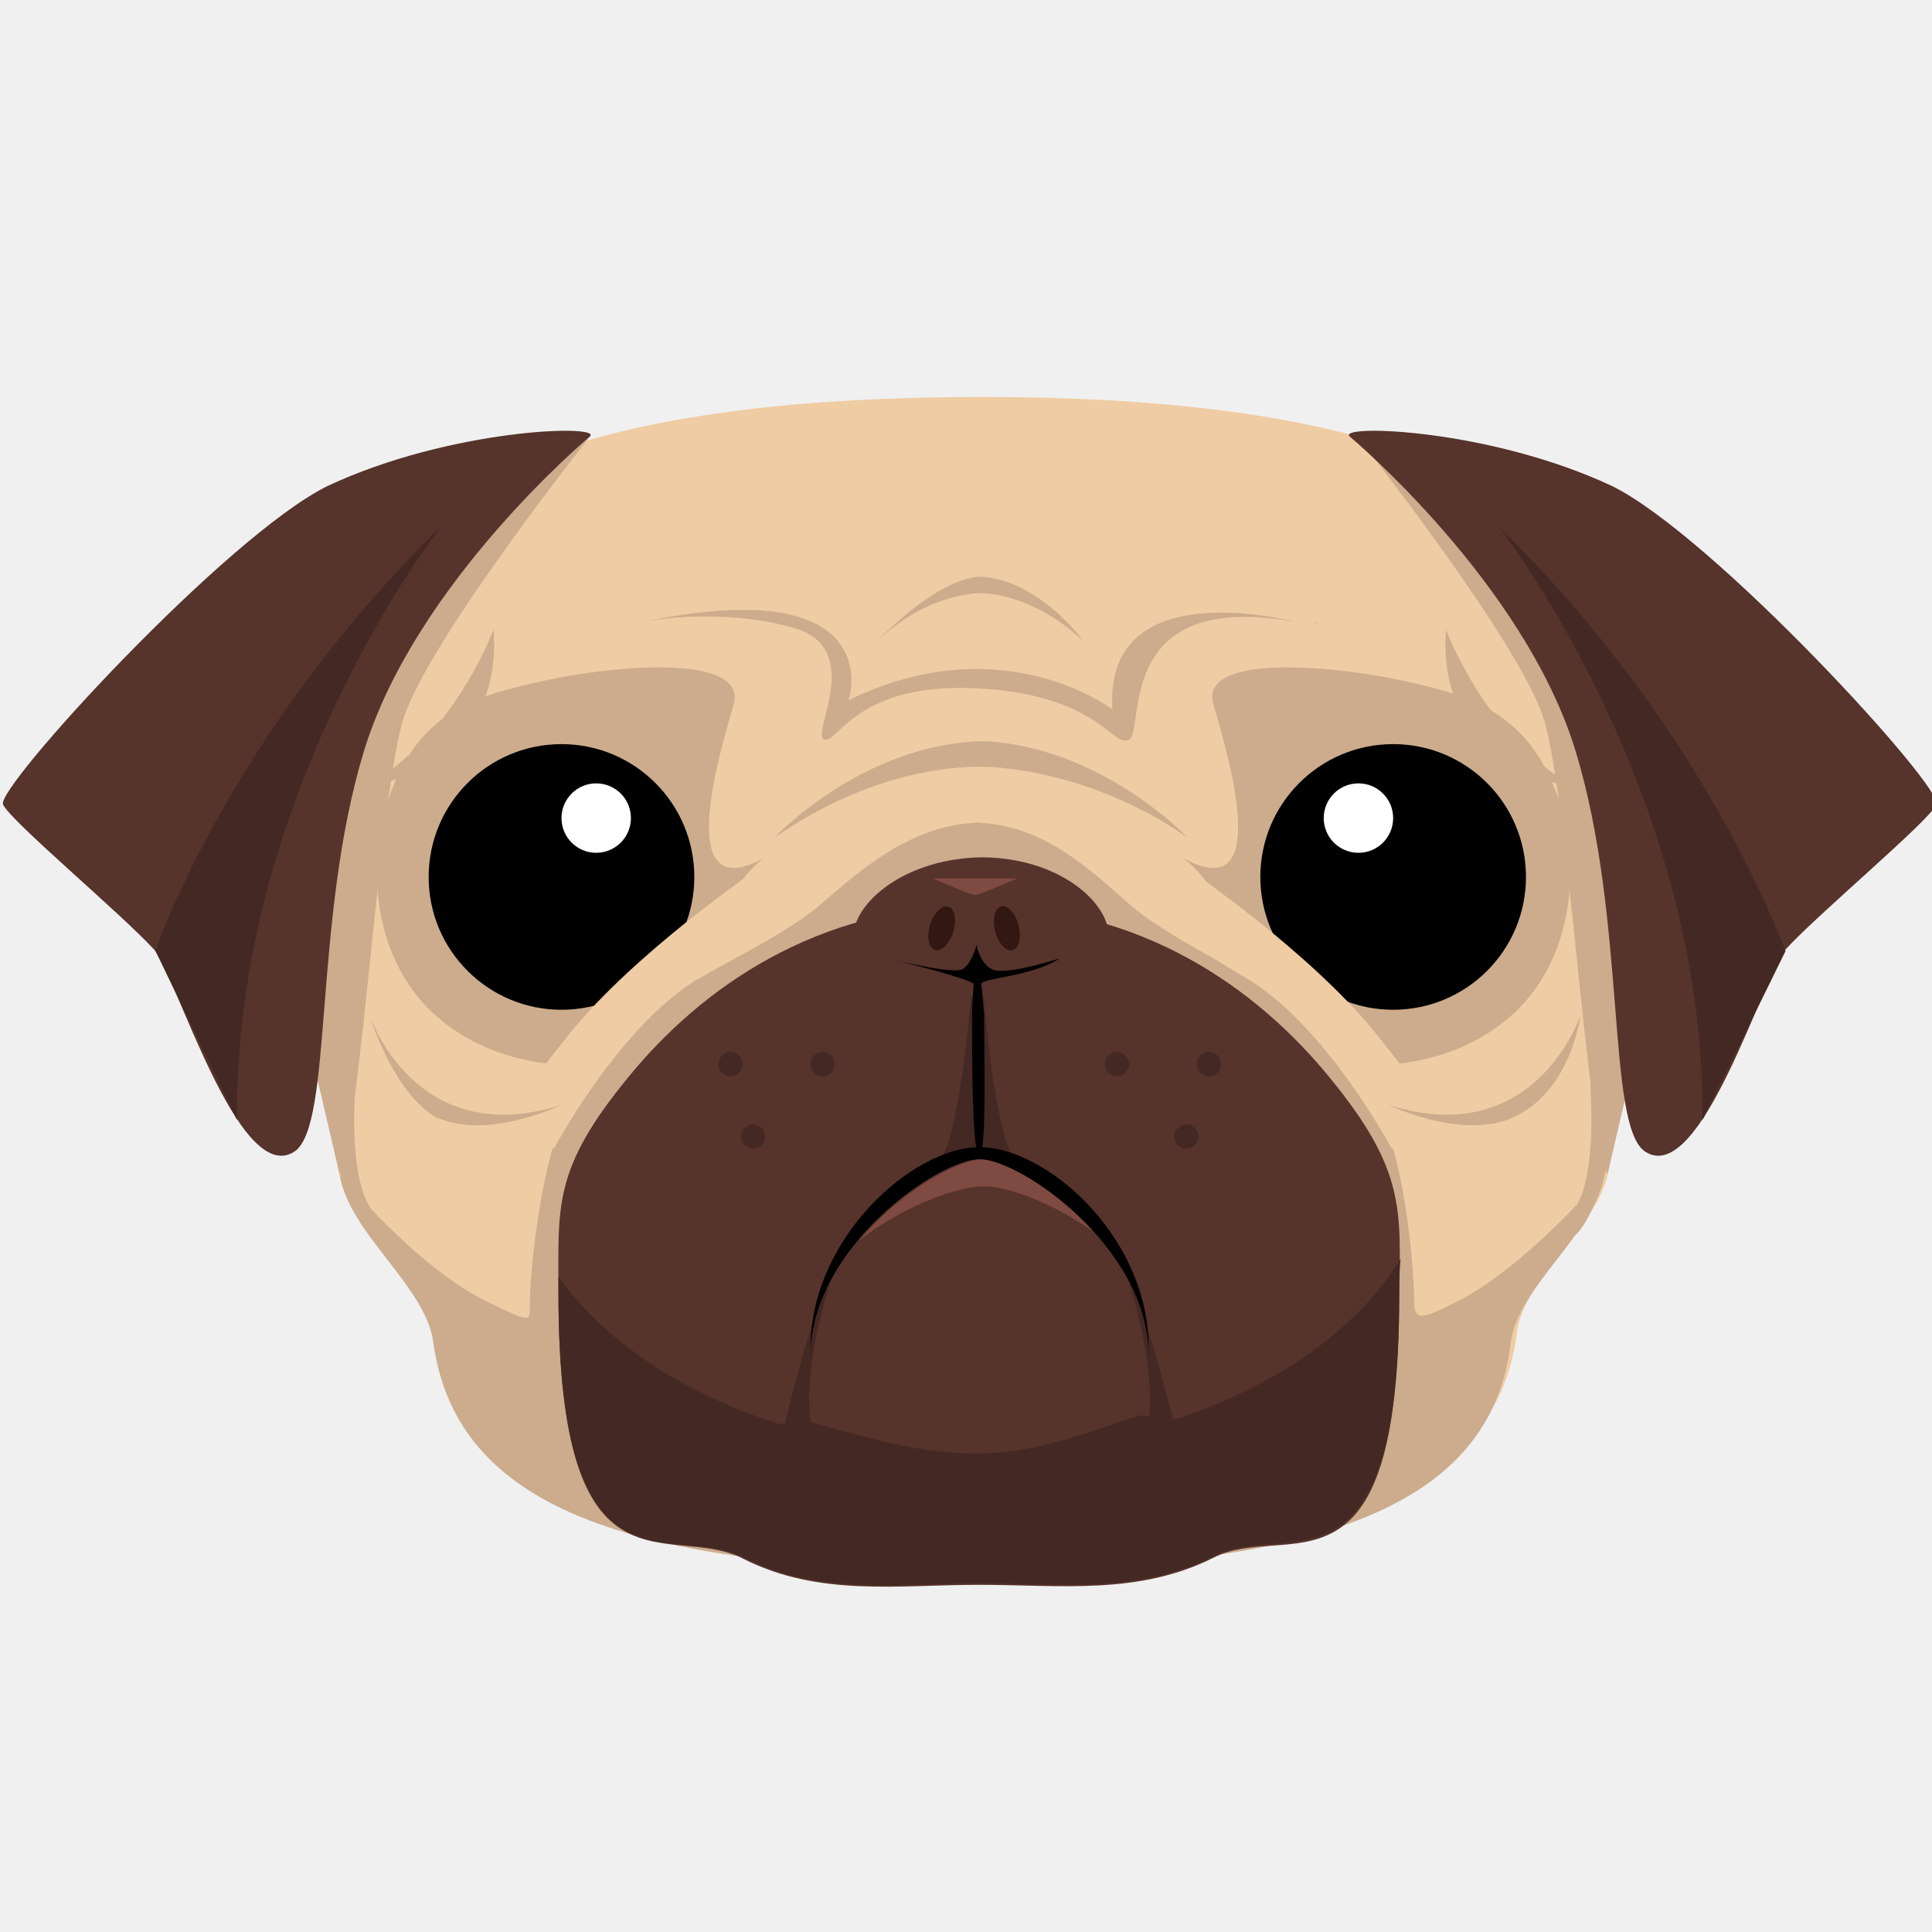
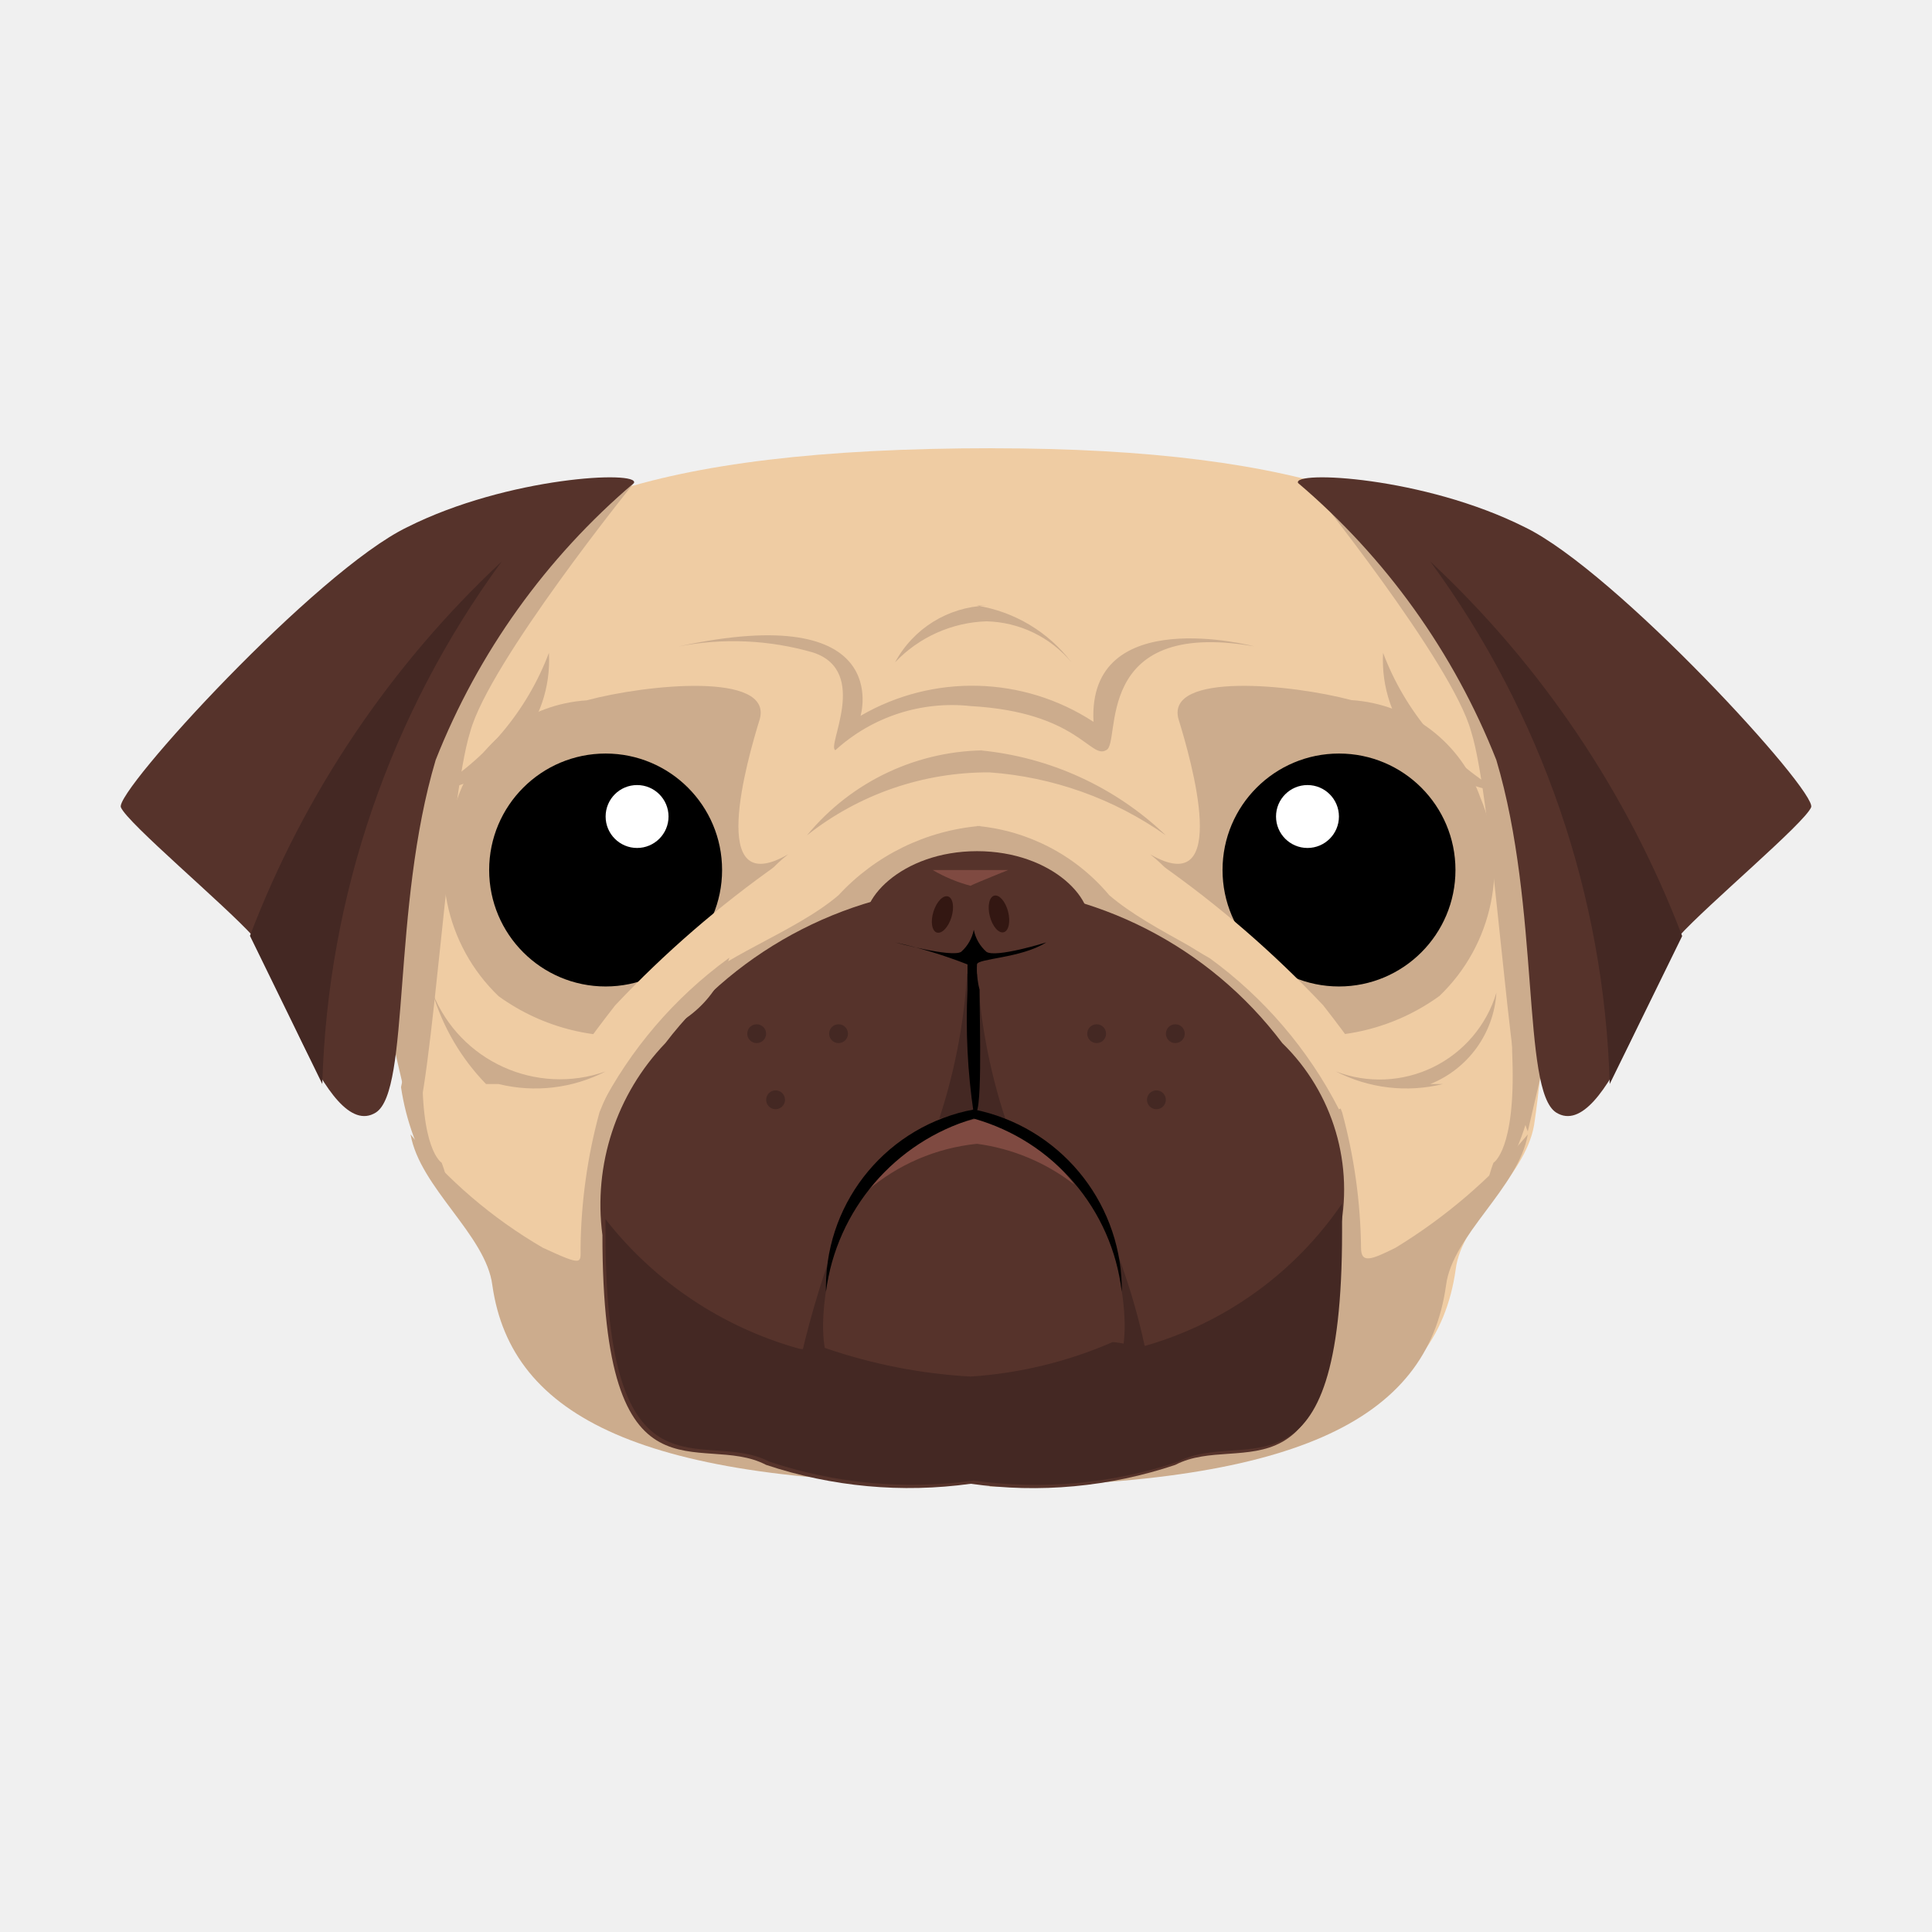
- <svg xmlns="http://www.w3.org/2000/svg" id="Layer_1" viewBox="0 0 128 128" width="2500" height="2500">
-   <style>.st1{fill:#efcca3}.st3{fill:#ccac8d}.st4{fill:#fff}.st7{fill:#56332b}.st8{fill:#442823}.st9{fill:#7f4a41}.st10{fill:#331712}</style>
-   <path class="st1" d="M107.4 50.9c-.2-4.4.4-8.3-1.6-11.6-4.8-8.2-16.8-13-40.8-13v.7h-.5.5v-.7c-24 0-36.6 4.8-41.4 13.1-1.9 3.4-1.7 7.2-2 11.6-.2 3.5-1.8 7.2-1.1 11.2.8 5.2 1.1 10.4 1.9 15.2.6 3.9 6 7.2 6.5 10.9 1.4 10.2 12 14.9 36 14.9v.8h-.6.7v-.8c24 0 34.2-4.7 35.5-14.9.5-3.8 5.5-7 6.1-10.9.8-4.8 1.1-10 1.9-15.2.7-4-.9-7.8-1.1-11.3z" />
-   <path class="st3" d="M64.6 54.5c4.3.1 7.3 2.8 10.1 5.3 3.3 2.9 8.9 4.9 11.2 7.4 2.3 2.5 5.3 5 6.4 8.9 1.1 3.9 1.4 8.9 1.4 10.2 0 1.3.7 1 2.7 0 4.7-2.3 9.9-8.5 9.9-8.5-.6 3.9-5.7 7.4-6.2 11.1C98.9 99.1 89 104 64.5 104h-.1.6" />
-   <path class="st3" d="M80.4 46.7c.9 3.1 4.1 13.6-2.1 10.1 0 0 2.6 1.5 4.2 7.2 1.7 5.7 5.8 6.4 5.8 6.4s6.7 1.3 11.7-3c4.2-3.6 4.9-10 3.1-14.9-1.8-4.8-5-6.3-9.7-7.3-4.7-1.1-14.1-2-13 1.5z" />
-   <circle cx="92.3" cy="58.1" r="8.8" />
-   <circle class="st4" cx="90" cy="54.2" r="2.3" />
-   <path class="st1" d="M78.9 57.7s7.9 5.4 12.2 10.7c4.3 5.3 4.2 6.3 4.2 6.3l-3.1 1.4s-4.4-8.3-9.8-11.4c-5.5-3.1-6.1-5.7-6.1-5.7l2.6-1.3z" />
-   <path class="st3" d="M64.9 54.5c-4.3.1-7.5 2.8-10.4 5.3-3.3 2.9-9.1 4.9-11.4 7.4-2.3 2.5-5.4 5-6.5 8.9-1.1 3.9-1.5 8.9-1.5 10.2 0 1.3.2 1.4-2.7 0-4.7-2.2-9.9-8.5-9.9-8.5.6 3.9 5.7 7.4 6.2 11.1C30.1 99.1 40 104 64.5 104h.5" />
-   <path class="st7" d="M88.1 71.4C83.3 65.5 75.6 60 64.9 60h-.1c-10.7 0-18.4 5.5-23.2 11.4-5 6.1-4.6 8.5-4.6 14.3 0 21 7.4 15 12.3 17.6 5 2.5 10.2 1.7 15.5 1.7h.1c5.4 0 10.5.7 15.5-1.8 4.9-2.5 12.3 3.7 12.3-17.3.1-5.8.4-8.4-4.6-14.5z" />
-   <path class="st8" d="M64.4 65.2s-.7 9.7-2.1 11.6l2.6-.6-.5-11z" />
-   <path class="st8" d="M65.1 65.2s.7 9.7 2.1 11.6l-2.6-.6.5-11z" />
-   <path class="st7" d="M56.7 62.9c-1-2.3 2.6-6 8.3-6.1 5.7 0 9.3 3.7 8.3 6.1-1 2.4-4.6 3.1-8.3 3.2-3.6-.1-7.3-.8-8.3-3.2z" />
-   <path d="M65 65.2c0-.4 3.4-.5 5.2-1.7 0 0-3.7 1.2-4.5.7-.8-.4-1-1.6-1-1.6s-.3 1.2-.9 1.6c-.7.4-4.9-.7-4.9-.7s5.6 1.4 5.6 1.7c0 .3-.1 1.3-.1 2 0 2.5 0 8.7.4 9.2.6.9.4-6.7.4-9.2-.1-.8-.1-1.6-.2-2z" />
-   <path class="st9" d="M65.2 78.6c1.7 0 4.7 1.2 7.4 3.1-2.6-2.9-5.7-4.9-7.4-4.9-1.8 0-5.6 2.2-8.3 5.4 2.8-2.2 6.4-3.6 8.3-3.6z" />
-   <path class="st8" d="M64.5 96.3c-3.8 0-7.5-1.2-10.9-2.1-.7-.2-1.4.3-2.1.1-6.3-2-11.4-5.4-14.5-9.7v1c0 21 7.4 15.1 12.3 17.6 5 2.5 10.2 1.7 15.5 1.7h.1c5.4 0 10.5.7 15.5-1.8 4.9-2.5 12.3 3.6 12.3-17.4 0-.8 0-1.6.1-2.3-2.9 4.7-8.2 8.4-14.8 10.6-.6.2-2-.3-2.6-.2-3.6 1.2-6.8 2.5-10.9 2.5z" />
-   <path class="st8" d="M55 85s-2.5 7.5-.8 10.8l-2.3-1s1.7-7.6 3.1-9.8zm19.8 0s2.5 7.5.8 10.8l2.3-1s-1.8-7.6-3.1-9.8z" />
-   <path class="st3" d="M48.6 46.7c-.9 3.1-4.1 13.6 2.1 10.1 0 0-2.6 1.5-4.2 7.2s-5.8 6.4-5.8 6.4-6.7 1.3-11.7-3c-4.2-3.6-4.9-10-3.1-14.9s5-6.3 9.7-7.3c4.7-1.1 14-2 13 1.5z" />
-   <path d="M64.9 76.8c2.7 0 11.1 5.8 11.2 12.9v-.4c0-7.4-6.8-13.3-11.2-13.3-4.4 0-11.2 6-11.2 13.3v.4c.1-7.1 8.5-12.9 11.2-12.9z" />
-   <ellipse transform="rotate(-14.465 66.712 61.468)" class="st10" cx="66.7" cy="61.5" rx=".8" ry="1.5" />
-   <ellipse transform="rotate(17.235 62.371 61.462)" class="st10" cx="62.4" cy="61.5" rx=".8" ry="1.5" />
-   <circle cx="37.2" cy="58.1" r="8.8" />
-   <circle class="st4" cx="39.5" cy="54.2" r="2.3" />
-   <path class="st9" d="M67.5 58.2c0-.1-2.3 1-2.9 1.1-.6-.1-2.9-1.2-2.9-1.1h5.8z" />
-   <path class="st1" d="M50 57.7s-7.9 5.4-12.2 10.7c-4.3 5.3-4.2 6.3-4.2 6.3l3.1 1.4s4.4-8.3 9.8-11.4 6.1-5.7 6.1-5.7L50 57.7z" />
-   <path class="st3" d="M32.7 41.7S30 49.1 24 52.2c0 0 9.4-1.1 8.7-10.5zm63.1 0s2.7 7.4 8.7 10.5c0 0-9.4-1.1-8.7-10.5zM78.7 55.5s-5.9-6.2-13.8-6.4h.2c-8 .2-13.8 6.4-13.8 6.4 6.9-4.8 12.8-4.7 13.8-4.7-.1 0 6.7-.1 13.6 4.7zm-6.9-13s-3-4.2-7-4.3h.2c-3 .1-6.9 4.3-6.9 4.3 3.4-3.3 6.9-3.2 6.9-3.2s3.3-.1 6.8 3.2zM37.2 73.2s-4.7 2.3-8.1.9H29c-3-1.7-4.5-6.8-4.5-6.8s3 9 12.7 5.9zm54.8 0s4.7 2.3 8.1.9c4-1.7 4.6-6.8 4.6-6.8s-3 9-12.7 5.9z" />
-   <path class="st3" d="M42.6 41.2c2.6-.5 6.9-.6 10.3.5 4.3 1.5.8 7 1.7 7.3.9.3 2.1-3.8 10.1-3.4 8.1.4 9 4 10.1 3.4s-1.1-10 11-7.8c0 0-12.7-3.4-12.1 5.8 0 0-7.3-5.6-17.5-.6.1 0 2.7-8.6-13.6-5.2zm44.3 0c.2 0 .3.1.4.1.1 0-.1-.1-.4-.1zm0 0zM39.1 28.9S28.3 42.5 26.7 47.7c-1.6 5.3-2.8 27-4.2 30.1l-5-21.4 9.2-22.3 12.4-5.2zm50.8 0s10.8 13.6 12.4 18.8c1.6 5.3 2.8 27 4.2 30.1l5-21.4-9.2-22.3-12.4-5.2z" />
-   <path class="st7" d="M89.4 28.9s11.6 9.7 15 20.9c3.4 11.2 2 24.8 4.6 26.5 3.7 2.4 7.9-11.9 9.3-13.4 2.2-2.4 9.5-8.5 10-9.6.5-1.1-14.8-17.8-21.5-21.1-8.1-3.8-18.1-4.1-17.4-3.3z" />
-   <path class="st8" d="M99.3 34.9s13.7 17.5 13.5 39.3l5.5-11.2c-.1 0-4.9-14.3-19-28.1z" />
-   <path class="st7" d="M39.1 28.9s-11.6 9.7-15 20.9-2 24.8-4.6 26.5c-3.7 2.4-7.9-11.9-9.3-13.4C8 60.5.7 54.4.2 53.3-.3 52.2 15 35.5 21.7 32.2c8.1-3.8 18.1-4.1 17.4-3.3z" />
-   <path class="st8" d="M29.2 34.9S15.5 52.4 15.7 74.2L10.3 63s4.8-14.3 18.9-28.1z" />
-   <path class="st3" d="M21.8 74.6s1 5.4 2.6 7.1.5-1.3.5-1.3-1.7-.9-1.4-7.8-1.7 2-1.7 2zm85.3 0s-1 5.4-2.6 7.1-.5-1.3-.5-1.3 1.7-.9 1.4-7.8 1.7 2 1.7 2z" />
-   <circle class="st8" cx="54.5" cy="70.5" r=".8" />
-   <circle class="st8" cx="49.9" cy="75.3" r=".8" />
-   <circle class="st8" cx="48.4" cy="70.5" r=".8" />
-   <circle class="st8" cx="74" cy="70.5" r=".8" />
-   <circle class="st8" cx="78.6" cy="75.3" r=".8" />
-   <circle class="st8" cx="80.1" cy="70.5" r=".8" />
+ <svg xmlns="http://www.w3.org/2000/svg" width="320" height="320" viewBox="0 0 32 32">
+   <path d="M25.514 12.846c-.052-.938.209-1.825-.209-2.554-1.043-1.825-3.649-2.867-8.863-2.867v-.053.052c-5.735 0-8.185 1.043-9.227 2.867a5.6 5.6 0 0 0-.469 2.554 9.546 9.546 0 0 0-.261 2.45c.156 1.147.261 2.294.417 3.336.156.886 1.408 1.564 1.564 2.4.313 2.242 2.294 3.284 8.028 3.284v.261h-.1v-.261c5.213 0 7.4-1.043 7.716-3.284.1-.834 1.147-1.512 1.3-2.4.156-1.043.209-2.19.365-3.336a11.774 11.774 0 0 0-.261-2.449Z" style="fill:#efcca3" />
+   <path d="M16.182 13.68a3.241 3.241 0 0 1 2.19 1.147c.73.626 1.929 1.043 2.45 1.616a4.715 4.715 0 0 1 1.408 1.981 8.9 8.9 0 0 1 .313 2.242c0 .261.156.209.573 0a9.02 9.02 0 0 0 2.19-1.877c-.156.886-1.251 1.668-1.355 2.5-.313 2.242-2.5 3.336-7.872 3.336h.313" style="fill:#ccac8d" />
+   <path d="M19.519 11.908c.209.678.886 3.024-.469 2.242a2.557 2.557 0 0 1 .938 1.564 1.831 1.831 0 0 0 1.3 1.408 3.479 3.479 0 0 0 2.554-.626 2.956 2.956 0 0 0 .678-3.284 2.43 2.43 0 0 0-2.137-1.616c-.983-.262-3.073-.47-2.864.312Z" style="fill:#ccac8d" />
+   <circle cx="22.178" cy="14.41" r="1.929" />
+   <circle cx="21.656" cy="13.524" r=".521" style="fill:#fff" />
+   <path d="M19.206 14.306a17.68 17.68 0 0 1 2.711 2.346c.938 1.2.938 1.408.938 1.408l-.678.313a7.1 7.1 0 0 0-2.137-2.5c-1.2-.678-1.355-1.251-1.355-1.251Z" style="fill:#efcca3" />
+   <path d="M16.235 13.68a3.605 3.605 0 0 0-2.346 1.147c-.73.626-2.033 1.043-2.5 1.616a4.806 4.806 0 0 0-1.46 1.981 8.9 8.9 0 0 0-.313 2.242c0 .261.052.313-.626 0a7.972 7.972 0 0 1-2.19-1.877c.156.886 1.251 1.668 1.355 2.5.313 2.19 2.5 3.284 7.872 3.284h.365" style="fill:#ccac8d" />
+   <path d="M21.239 17.277a6.552 6.552 0 0 0-5.109-2.607 6.638 6.638 0 0 0-5.109 2.607 3.861 3.861 0 0 0-1.043 3.18c0 4.64 1.616 3.232 2.711 3.806a7.466 7.466 0 0 0 3.389.313 7.4 7.4 0 0 0 3.389-.313c1.095-.573 2.711.834 2.711-3.806a3.386 3.386 0 0 0-.939-3.18Z" style="fill:#56332b" />
+   <path d="M16.026 15.974a9.549 9.549 0 0 1-.469 2.554l.573-.156Z" style="fill:#442823" />
+   <path d="M16.182 15.974a9.549 9.549 0 0 0 .469 2.554l-.573-.156Z" style="fill:#442823" />
+   <path d="M14.358 15.453c-.209-.521.573-1.355 1.825-1.355s2.033.834 1.825 1.355-1.043.678-1.825.678c-.835-.001-1.617-.157-1.825-.678Z" style="fill:#56332b" />
+   <path d="M16.182 15.974c0-.1.73-.1 1.147-.365 0 0-.834.261-.991.156a.656.656 0 0 1-.209-.365.656.656 0 0 1-.209.365c-.156.1-1.095-.156-1.095-.156a8.058 8.058 0 0 1 1.2.365v.417a10.492 10.492 0 0 0 .1 2.033c.156.209.1-1.46.1-2.033a1.3 1.3 0 0 1-.043-.417Z" />
+   <path d="M16.182 18.945a3.35 3.35 0 0 1 1.616.678 3.121 3.121 0 0 0-1.616-1.095 3.036 3.036 0 0 0-1.825 1.2 3.312 3.312 0 0 1 1.825-.783Z" style="fill:#7f4a41" />
+   <path d="M16.078 22.8a8.9 8.9 0 0 1-2.4-.469c-.156-.052-.313.052-.469 0a6.172 6.172 0 0 1-3.18-2.137v.209c0 4.64 1.616 3.232 2.711 3.806a7.466 7.466 0 0 0 3.389.313 7.4 7.4 0 0 0 3.389-.313c1.095-.573 2.711.834 2.711-3.806v-.469A5.914 5.914 0 0 1 19 22.282c-.156.052-.417-.052-.573-.052a7.045 7.045 0 0 1-2.349.57Z" style="fill:#442823" />
+   <path d="M13.941 20.3s-.573 1.668-.156 2.4l-.521-.209a15.433 15.433 0 0 1 .677-2.191Zm4.379 0s.573 1.668.156 2.4l.524-.209a10.629 10.629 0 0 0-.68-2.191Z" style="fill:#442823" />
+   <path d="M12.585 11.908c-.209.678-.886 3.024.469 2.242a2.557 2.557 0 0 0-.938 1.564 1.831 1.831 0 0 1-1.3 1.408 3.479 3.479 0 0 1-2.558-.622 2.956 2.956 0 0 1-.678-3.284A2.43 2.43 0 0 1 9.717 11.6c.992-.266 3.077-.474 2.868.308Z" style="fill:#ccac8d" />
+   <path d="M16.13 18.528a3.393 3.393 0 0 1 2.45 2.867v-.1a3.051 3.051 0 0 0-2.45-2.919 3 3 0 0 0-2.45 2.919v.1a3.463 3.463 0 0 1 2.45-2.867Z" />
+   <ellipse cx="16.546" cy="15.138" rx=".156" ry=".313" transform="rotate(-14.46 16.545 15.138)" style="fill:#331712" />
+   <ellipse cx="15.609" cy="15.146" rx=".313" ry=".156" transform="rotate(-72.765 15.61 15.146)" style="fill:#331712" />
+   <circle cx="10.031" cy="14.41" r="1.929" />
+   <circle cx="10.552" cy="13.524" r=".521" style="fill:#fff" />
+   <path d="M16.7 14.41s-.521.209-.626.261a2.492 2.492 0 0 1-.626-.261H16.7Z" style="fill:#7f4a41" />
+   <path d="M12.9 14.306a17.68 17.68 0 0 0-2.711 2.346c-.938 1.2-.938 1.408-.938 1.408l.678.313a7.1 7.1 0 0 1 2.137-2.5c1.2-.678 1.355-1.251 1.355-1.251Z" style="fill:#efcca3" />
+   <path d="M9.092 10.813a4.519 4.519 0 0 1-1.929 2.294 2.19 2.19 0 0 0 1.929-2.294Zm13.816 0a4.519 4.519 0 0 0 1.929 2.294 2.19 2.19 0 0 1-1.929-2.294Zm-3.598 3.023a5.16 5.16 0 0 0-3.076-1.408h.156a3.852 3.852 0 0 0-3.024 1.408 4.832 4.832 0 0 1 3.024-1.043 5.785 5.785 0 0 1 2.92 1.043Zm-1.564-2.867a2.455 2.455 0 0 0-1.564-.938h.156a1.786 1.786 0 0 0-1.512.938 2.187 2.187 0 0 1 1.512-.678 1.894 1.894 0 0 1 1.408.678Zm-7.715 6.777a2.545 2.545 0 0 1-1.773.209H8.05a3.68 3.68 0 0 1-.886-1.512 2.27 2.27 0 0 0 2.867 1.303Zm12.095 0a2.545 2.545 0 0 0 1.773.209h-.209a1.749 1.749 0 0 0 1.095-1.512 2.02 2.02 0 0 1-2.659 1.303Z" style="fill:#ccac8d" />
+   <path d="M11.23 10.709a4.75 4.75 0 0 1 2.242.1c.938.313.209 1.564.365 1.616a2.865 2.865 0 0 1 2.242-.73c1.773.1 1.981.886 2.242.73.261-.1-.261-2.19 2.45-1.72 0 0-2.763-.73-2.659 1.251a3.675 3.675 0 0 0-3.858-.1s.573-1.929-3.024-1.147ZM10.5 8s-2.4 2.972-2.711 4.118c-.365 1.147-.626 5.943-.938 6.621l-1.095-4.694 2.033-4.9Zm11.156 0s2.4 2.972 2.711 4.118c.365 1.147.626 5.943.938 6.621l1.095-4.694-2.033-4.9Z" style="fill:#ccac8d" />
+   <path d="M21.5 8a11.617 11.617 0 0 1 3.284 4.588c.73 2.45.417 5.474.991 5.839.834.521 1.72-2.607 2.033-2.919.469-.521 2.085-1.877 2.19-2.137s-3.232-3.91-4.744-4.64C23.585 7.893 21.4 7.789 21.5 8Z" style="fill:#56332b" />
+   <path d="M23.69 9.3a15.379 15.379 0 0 1 2.972 8.654l1.2-2.45A16.564 16.564 0 0 0 23.69 9.3Z" style="fill:#442823" />
+   <path d="M10.5 8a11.617 11.617 0 0 0-3.284 4.588c-.73 2.45-.417 5.474-.991 5.839-.834.521-1.72-2.607-2.033-2.919-.469-.521-2.085-1.877-2.19-2.137s3.232-3.91 4.744-4.64C8.415 7.893 10.6 7.789 10.5 8Z" style="fill:#56332b" />
+   <path d="M8.31 9.3a15.379 15.379 0 0 0-2.972 8.654L4.14 15.5a16.564 16.564 0 0 1 4.17-6.2Z" style="fill:#442823" />
+   <path d="M6.642 18.007a4.118 4.118 0 0 0 .573 1.564c.365.365.1-.313.1-.313s-.365-.209-.313-1.72-.36.469-.36.469Zm18.768 0a4.118 4.118 0 0 1-.573 1.564c-.365.365-.1-.313-.1-.313s.365-.209.313-1.72c-.057-1.46.36.469.36.469Z" style="fill:#ccac8d" />
+   <circle cx="13.889" cy="17.121" r=".156" style="fill:#442823" />
+   <circle cx="12.846" cy="18.216" r=".156" style="fill:#442823" />
+   <circle cx="12.533" cy="17.121" r=".156" style="fill:#442823" />
+   <circle cx="18.164" cy="17.121" r=".156" style="fill:#442823" />
+   <circle cx="19.154" cy="18.216" r=".156" style="fill:#442823" />
+   <circle cx="19.467" cy="17.121" r=".156" style="fill:#442823" />
</svg>
